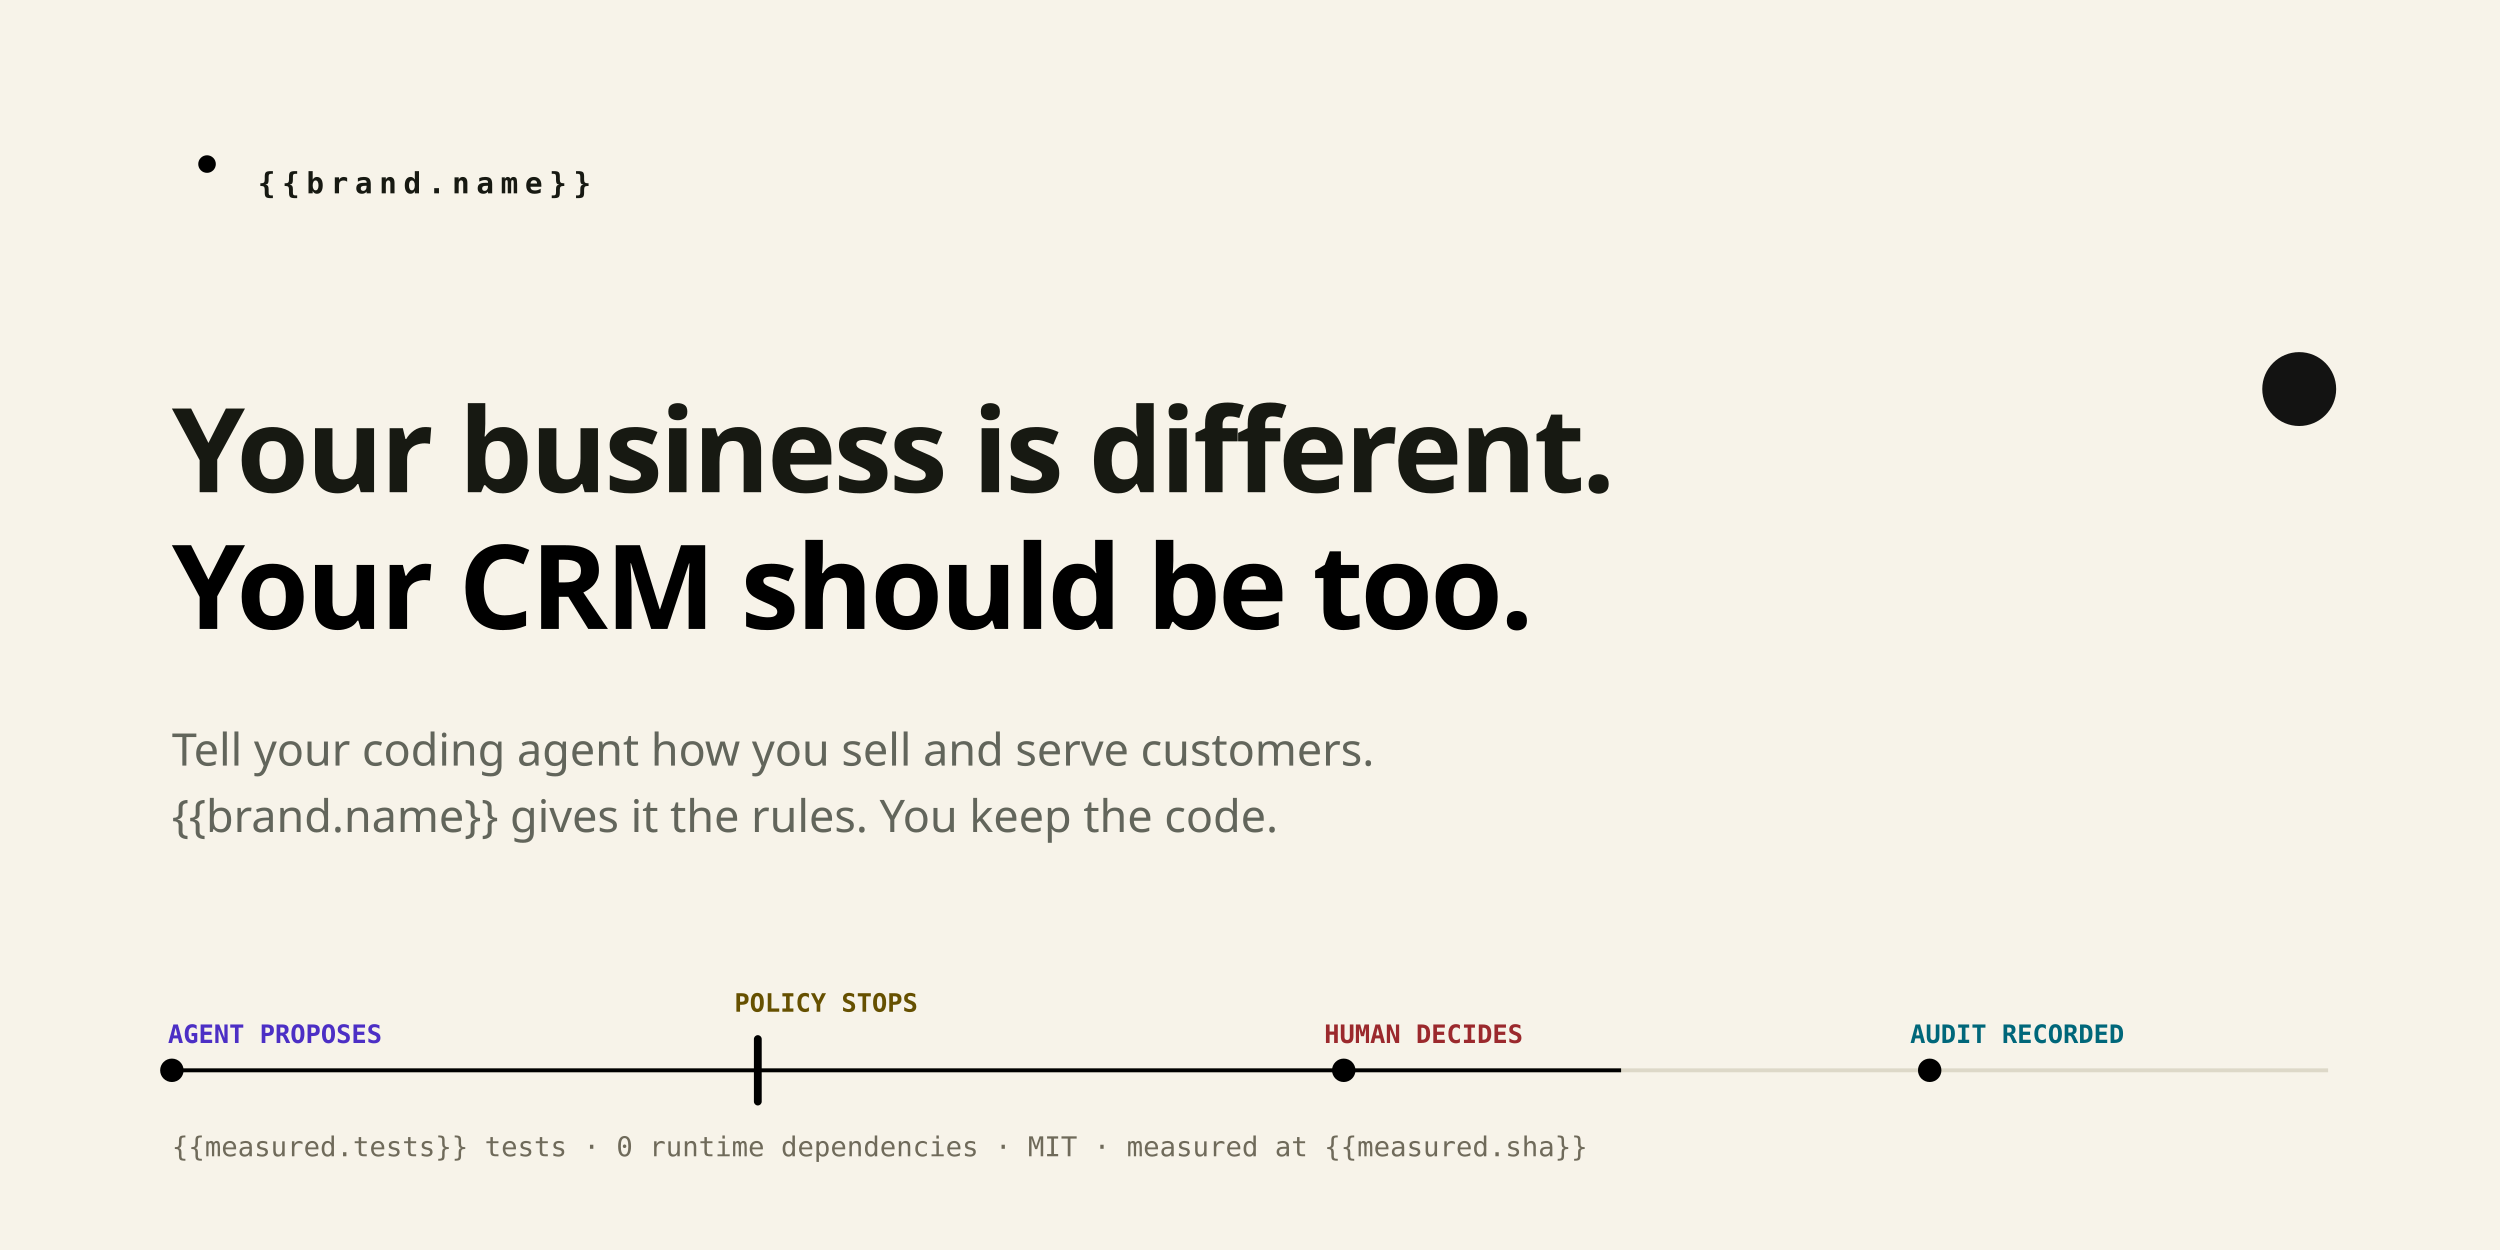
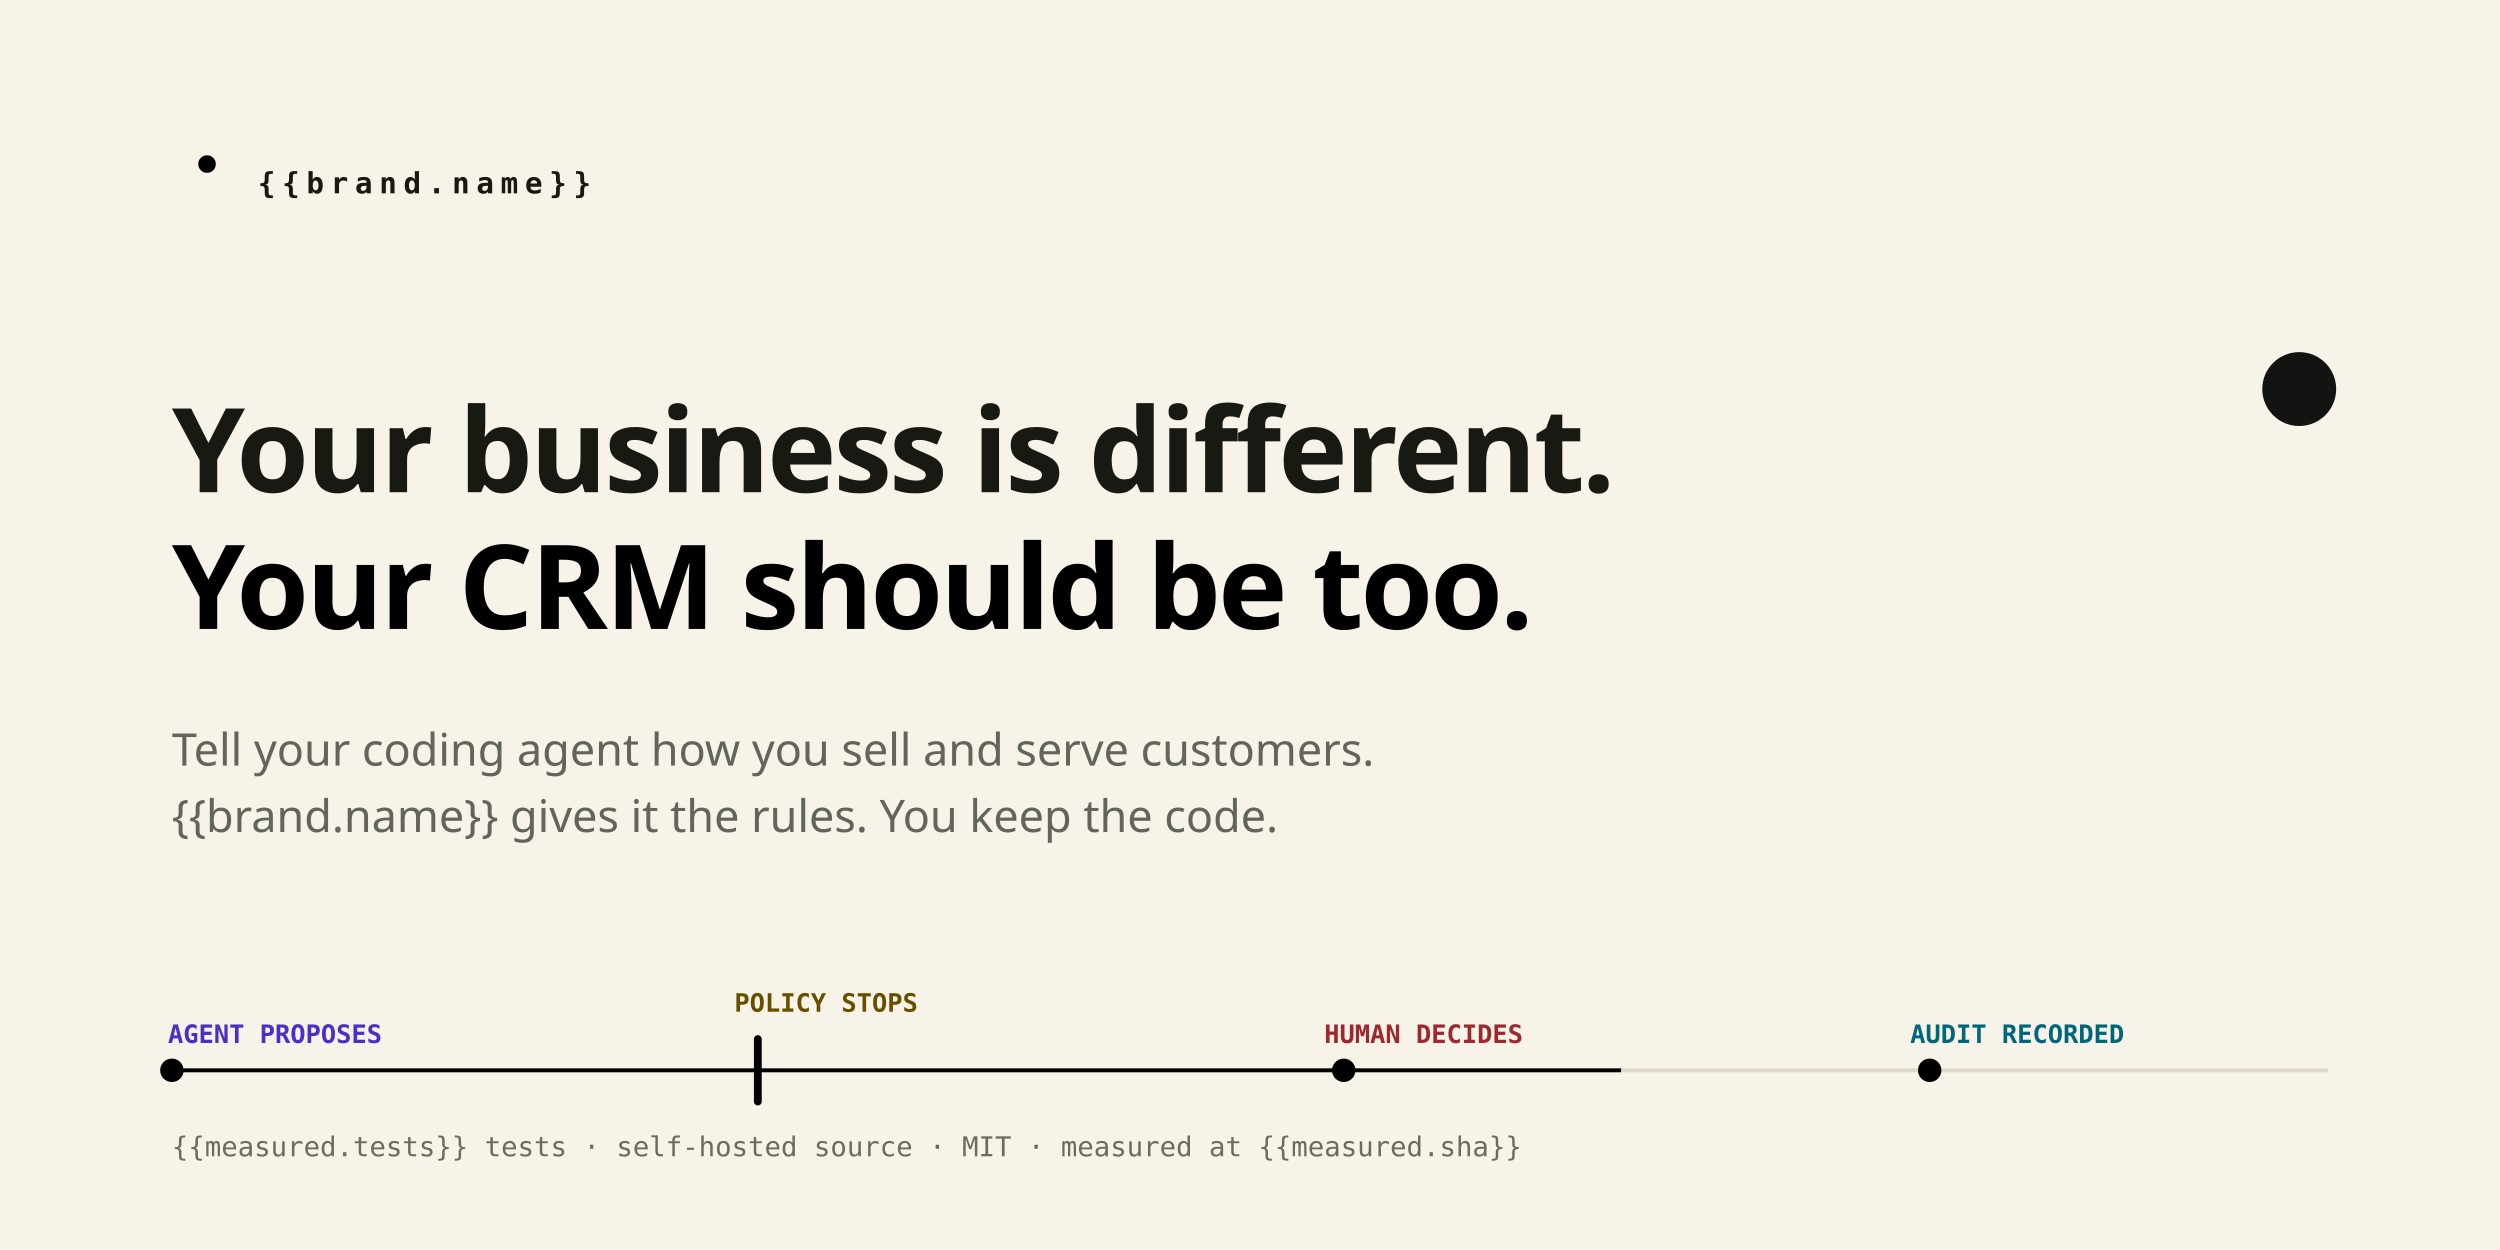
<svg xmlns="http://www.w3.org/2000/svg" width="1280" height="640" viewBox="0 0 1280 640" role="img" aria-label="Project social preview">
  <defs>
    <style>
      /* Relative to this file's own location in the built site, so the card renders in the
         display face wherever it is rasterised from. Every rule still ends in a system stack:
         a preview that cannot reach the font must fall back, never fail to draw. */
      @font-face {
        font-family: 'Bricolage Grotesque';
        src: url('fonts/bricolage-grotesque-latin-var.woff2') format('woff2-variations');
        font-weight: 400 800;
      }
      @font-face {
        font-family: 'Spline Sans Mono';
        src: url('fonts/spline-sans-mono-latin-var.woff2') format('woff2-variations');
        font-weight: 400 700;
      }
      .h { font-family: 'Bricolage Grotesque', 'Avenir Next', Avenir, system-ui, sans-serif; font-weight: 800; letter-spacing: -1.4px; }
      .m { font-family: 'Spline Sans Mono', ui-monospace, SFMono-Regular, Menlo, Consolas, monospace; }
      .s { font-family: 'Bricolage Grotesque', 'Avenir Next', Avenir, system-ui, sans-serif; font-weight: 500; }
      .k { font-family: 'Spline Sans Mono', ui-monospace, SFMono-Regular, Menlo, monospace; font-weight: 700; letter-spacing: 3.4px; }
    </style>
  </defs>
  <rect width="1280" height="640" fill="#f7f3e9" />
  <g transform="translate(1074, 96) scale(1.72)" opacity="0.92">
    <circle cx="60" cy="60" r="44" fill="none" stroke="{{flow.agent}}" stroke-width="7" stroke-linecap="round" stroke-dasharray="58 218.5" />
    <circle cx="60" cy="60" r="44" fill="none" stroke="{{flow.policy}}" stroke-width="7" stroke-linecap="round" stroke-dasharray="58 218.5" transform="rotate(90 60 60)" />
    <circle cx="60" cy="60" r="44" fill="none" stroke="{{flow.human}}" stroke-width="7" stroke-linecap="round" stroke-dasharray="58 218.5" transform="rotate(180 60 60)" />
    <circle cx="60" cy="60" r="44" fill="none" stroke="{{flow.evidence}}" stroke-width="7" stroke-linecap="round" stroke-dasharray="58 218.5" transform="rotate(270 60 60)" />
    <circle cx="60" cy="60" r="11" fill="{{flow.accord}}" />
  </g>
  <g transform="translate(88, 66) scale(0.30)">
    <circle cx="60" cy="60" r="44" fill="none" stroke="{{flow.agent}}" stroke-width="14" stroke-linecap="round" stroke-dasharray="54 222.5" />
    <circle cx="60" cy="60" r="44" fill="none" stroke="{{flow.policy}}" stroke-width="14" stroke-linecap="round" stroke-dasharray="54 222.5" transform="rotate(90 60 60)" />
    <circle cx="60" cy="60" r="44" fill="none" stroke="{{flow.human}}" stroke-width="14" stroke-linecap="round" stroke-dasharray="54 222.5" transform="rotate(180 60 60)" />
    <circle cx="60" cy="60" r="44" fill="none" stroke="{{flow.evidence}}" stroke-width="14" stroke-linecap="round" stroke-dasharray="54 222.5" transform="rotate(270 60 60)" />
    <circle cx="60" cy="60" r="15" fill="{{flow.accord}}" />
  </g>
  <text class="k" x="132" y="99" font-size="15" fill="#171912">{{brand.name}}</text>
  <text class="h" x="88" y="252" font-size="60" fill="#171912">Your business is different.</text>
  <text class="h" x="88" y="322" font-size="60" fill="{{flow.agent}}">Your CRM should be too.</text>
  <text class="s" x="88" y="392" font-size="23" fill="#62655b">Tell your coding agent how you sell and serve customers.</text>
  <text class="s" x="88" y="426" font-size="23" fill="#62655b">{{brand.name}} gives it the rules. You keep the code.</text>
  <g transform="translate(88, 520)">
    <rect x="0" y="27" width="1104" height="2" fill="#ddd8c8" />
    <rect x="0" y="27" width="742" height="2" fill="{{flow.accord}}" />
    <circle cx="0" cy="28" r="6" fill="{{flow.agent}}" />
    <text class="m" x="-2" y="14" font-size="13" font-weight="700" fill="#4c2fc5">AGENT PROPOSES</text>
    <rect x="298" y="10" width="4" height="36" rx="2" fill="{{flow.policy}}" />
    <text class="m" x="288" y="-2" font-size="13" font-weight="700" fill="#665000">POLICY STOPS</text>
    <circle cx="600" cy="28" r="6" fill="{{flow.human}}" />
    <text class="m" x="590" y="14" font-size="13" font-weight="700" fill="#9b292d">HUMAN DECIDES</text>
    <circle cx="900" cy="28" r="6" fill="{{flow.evidence}}" />
    <text class="m" x="890" y="14" font-size="13" font-weight="700" fill="#00677a">AUDIT RECORDED</text>
-     <text class="m" x="0" y="72" font-size="14" fill="#6f6a5a">{{measured.tests}} tests · 0 runtime dependencies · MIT · measured at {{measured.sha}}</text>
+     <text class="m" x="0" y="72" font-size="14" fill="#6f6a5a">{{measured.tests}} tests · self-hosted source · MIT · measured at {{measured.sha}}</text>
  </g>
</svg>
